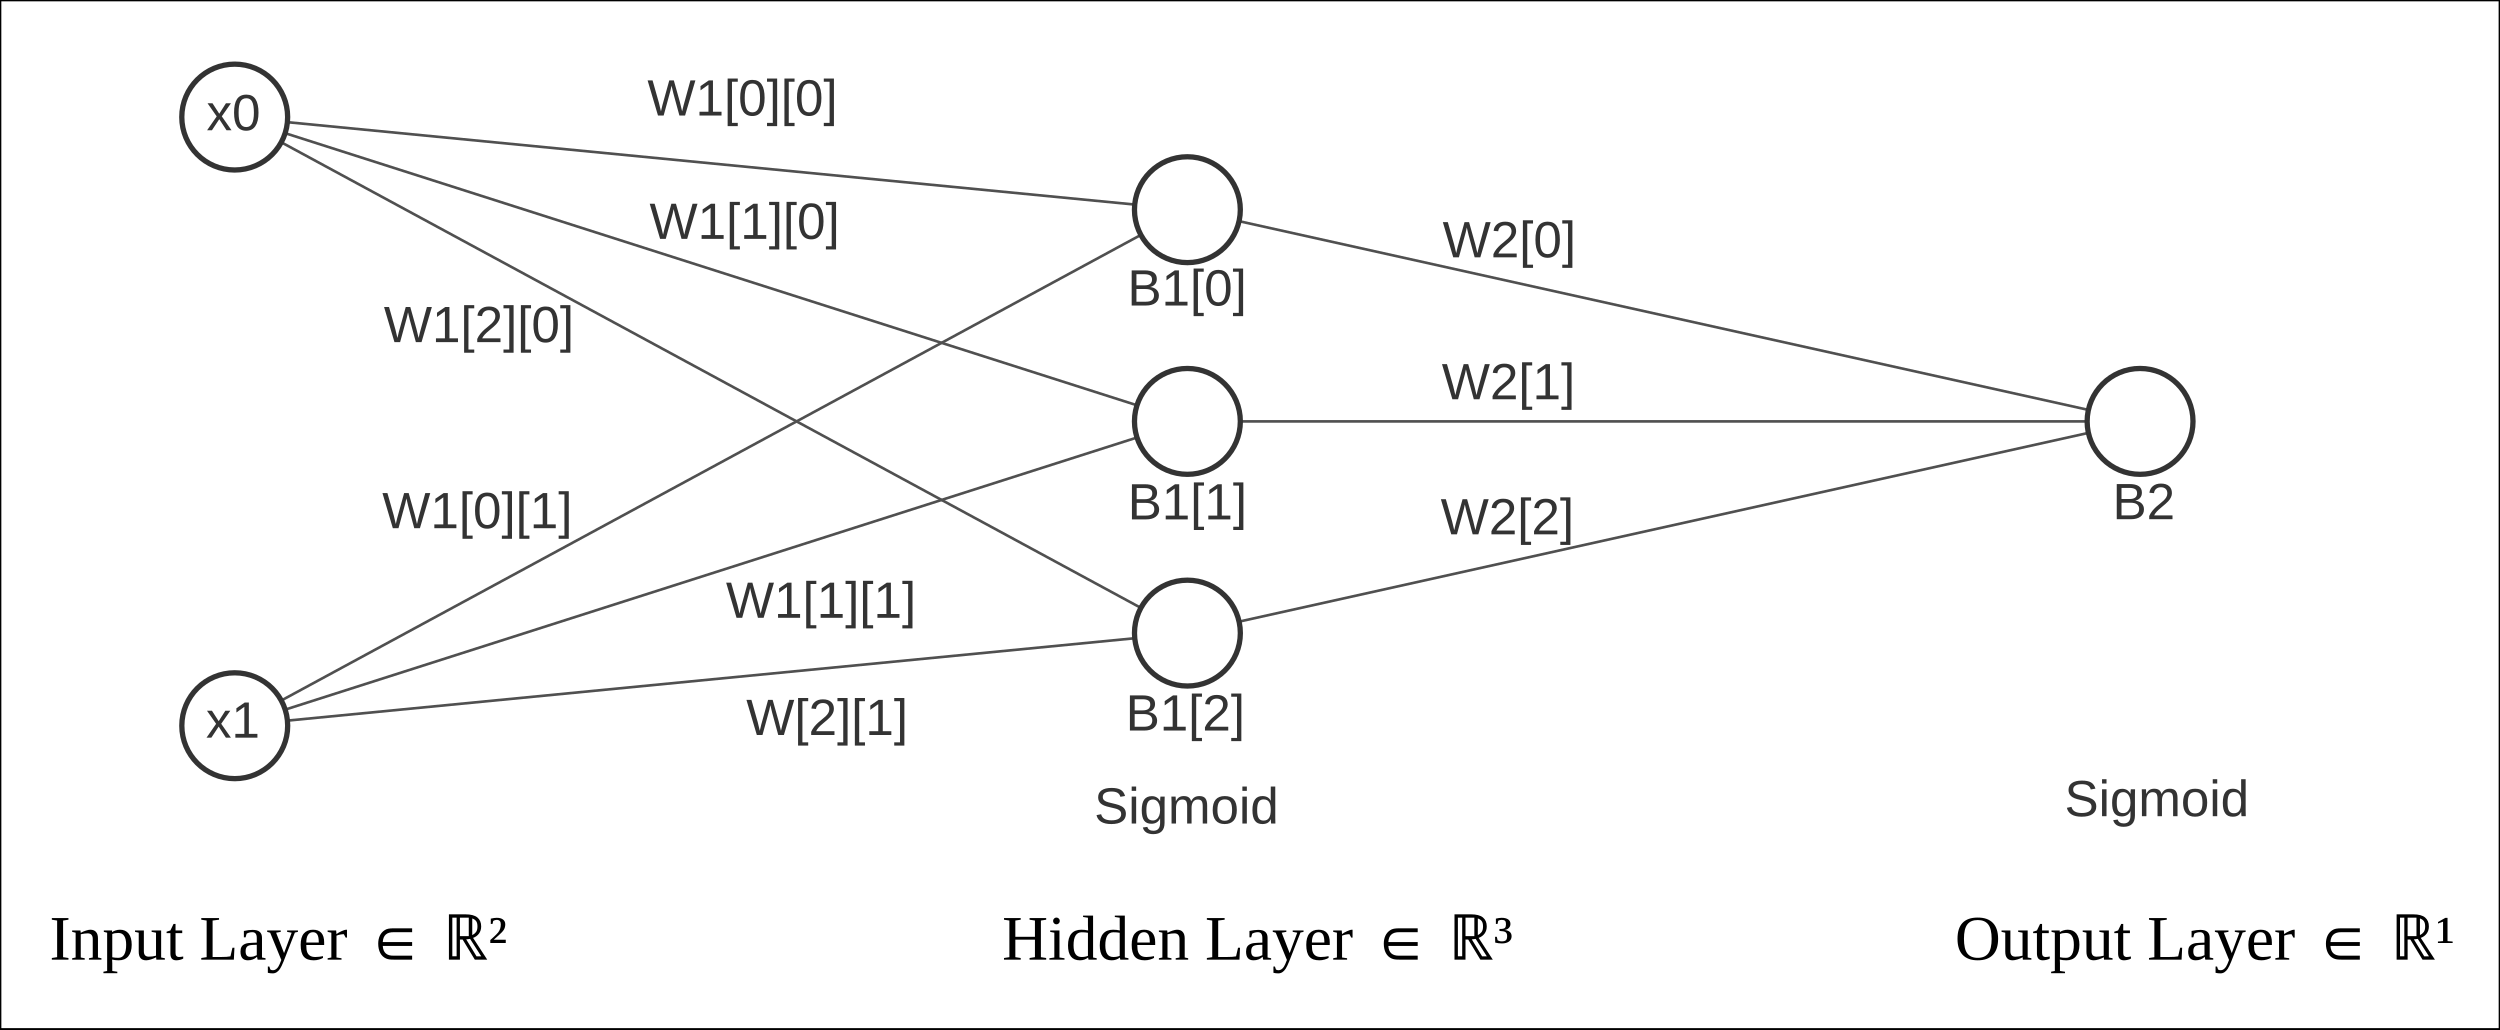
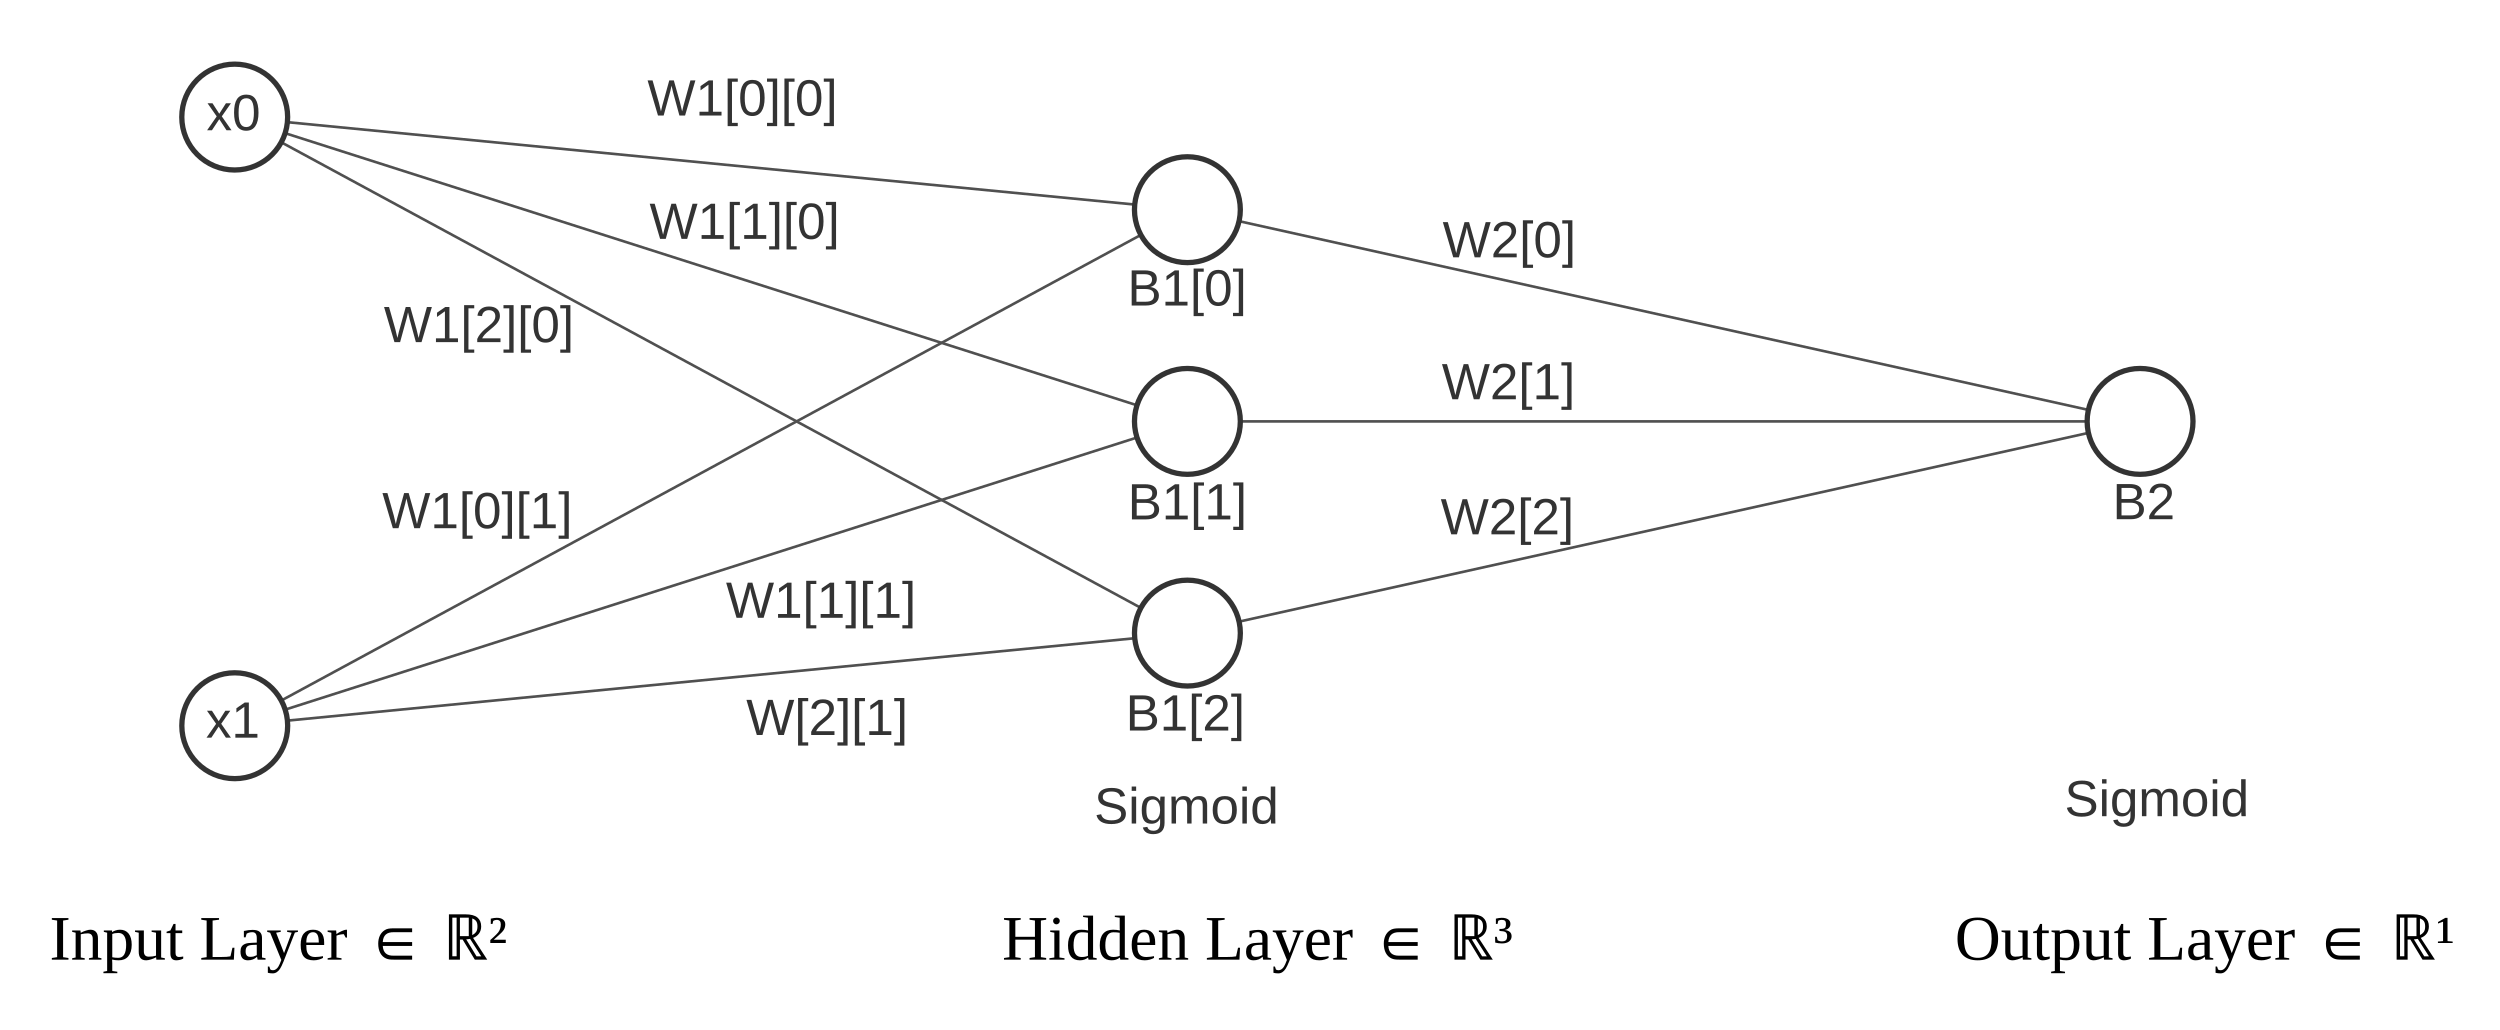
<svg xmlns="http://www.w3.org/2000/svg" viewBox="355.295 260.76 944.715 389.008">
-   <rect x="355.295" y="260.76" width="944.705" height="389.008" style="stroke: rgb(0, 0, 0); fill: rgb(255, 255, 255);" />
-   <rect x="386.835" y="322.365" width="944.695" height="389.008" style="stroke: rgb(0, 0, 0); opacity: 0.8; fill-opacity: 1; fill: rgb(255, 255, 255);" transform="matrix(1, 0, 0.000051, 1, -31.55635, -61.60469)" />
  <g transform="matrix(2, 0, 0.000103, 2, -676.0389, -299)" style="">
    <path class="link" marker-end="" d="M740,319.5, 920,359.5" style="stroke-width: 0.5; stroke-opacity: 1; stroke: rgb(80, 80, 80);" />
    <path class="link" marker-end="" d="M560,302, 740,359.5" style="stroke-width: 0.5; stroke-opacity: 1; stroke: rgb(80, 80, 80);" />
    <path class="link" marker-end="" d="M560,417, 740,359.5" style="stroke-width: 0.5; stroke-opacity: 1; stroke: rgb(80, 80, 80);" />
    <path class="link" marker-end="" d="M740,359.5, 920,359.5" style="stroke-width: 0.5; stroke-opacity: 1; stroke: rgb(80, 80, 80);" />
    <path class="link" marker-end="" d="M560,302, 740,399.5" style="stroke-width: 0.5; stroke-opacity: 1; stroke: rgb(80, 80, 80);" />
    <path class="link" marker-end="" d="M560,417, 740,399.5" style="stroke-width: 0.5; stroke-opacity: 1; stroke: rgb(80, 80, 80);" />
    <path class="link" marker-end="" d="M740,399.5, 920,359.5" style="stroke-width: 0.5; stroke-opacity: 1; stroke: rgb(80, 80, 80);" />
    <path class="link" marker-end="" d="M560,302, 740,319.5" style="stroke-width: 0.5; stroke-opacity: 1; stroke: rgb(80, 80, 80);" />
    <path class="link" marker-end="" d="M560,417, 740,319.5" style="stroke-width: 0.5; stroke-opacity: 1; stroke: rgb(80, 80, 80);" />
    <circle r="10" class="node" id="0_0" cx="560" cy="302" style="fill: rgb(255, 255, 255); stroke: rgb(51, 51, 51);" />
    <circle r="10" class="node" id="0_1" cx="560" cy="417" style="fill: rgb(255, 255, 255); stroke: rgb(51, 51, 51);" />
    <circle r="10" class="node" id="1_0" cx="740" cy="319.5" style="fill: rgb(255, 255, 255); stroke: rgb(51, 51, 51);" />
    <text class="text" dy=".35em" x="525" y="457" style="font-size: 12px; white-space: pre;">Input Layer ∈ ℝ²</text>
    <text class="text" dy=".35em" x="705" y="457" style="font-size: 12px; white-space: pre;">Hidden Layer ∈ ℝ³</text>
    <circle r="10" class="node" id="1_1" cx="740" cy="359.5" style="fill: rgb(255, 255, 255); stroke: rgb(51, 51, 51);" />
    <circle r="10" class="node" id="1_2" cx="740" cy="399.5" style="fill: rgb(255, 255, 255); stroke: rgb(51, 51, 51);" />
    <circle r="10" class="node" id="2_0" cx="920" cy="359.5" style="fill: rgb(255, 255, 255); stroke: rgb(51, 51, 51);" />
    <text class="text" dy=".35em" x="885" y="457" style="font-size: 12px; white-space: pre;">Output Layer ∈ ℝ¹</text>
  </g>
  <text style="white-space: pre; fill: rgb(51, 51, 51); font-family: Arial, sans-serif; font-size: 19.3px;" x="433.348" y="309.979" transform="matrix(1, 0, 0.000051, 1, -0.02351, 0)">x0</text>
  <text style="white-space: pre; fill: rgb(51, 51, 51); font-family: Arial, sans-serif; font-size: 19.3px;" x="433.113" y="539.515" transform="matrix(1, 0, 0.000051, 1, -0.02351, 0)">x1</text>
  <text style="white-space: pre; fill: rgb(51, 51, 51); font-family: Arial, sans-serif; font-size: 19.3px;" x="781.368" y="376.209" transform="matrix(1, 0, 0.000051, 1, -0.02351, 0)">B1[0]</text>
  <text style="white-space: pre; fill: rgb(51, 51, 51); font-family: Arial, sans-serif; font-size: 19.3px;" x="781.459" y="457.027" transform="matrix(1, 0, 0.000051, 1, -0.02351, 0)">B1[1]</text>
  <text style="white-space: pre; fill: rgb(51, 51, 51); font-family: Arial, sans-serif; font-size: 19.3px;" x="780.693" y="536.823" transform="matrix(1, 0, 0.000051, 1, -0.02351, 0)">B1[2]</text>
  <text style="white-space: pre; fill: rgb(51, 51, 51); font-family: Arial, sans-serif; font-size: 19.3px;" x="1153.61" y="456.96" transform="matrix(1, 0, 0.000051, 1, -0.02351, 0)">B2</text>
  <text style="white-space: pre; fill: rgb(51, 51, 51); font-family: Arial, sans-serif; font-size: 19.3px;" x="900.457" y="357.991" transform="matrix(1, 0, 0.000051, 1, -0.02351, 0)">W2[0]</text>
  <text style="white-space: pre; fill: rgb(51, 51, 51); font-family: Arial, sans-serif; font-size: 19.3px;" x="900.133" y="411.638" transform="matrix(1, 0, 0.000051, 1, -0.02351, 0)">W2[1]</text>
  <text style="white-space: pre; fill: rgb(51, 51, 51); font-family: Arial, sans-serif; font-size: 19.3px;" x="899.707" y="462.681" transform="matrix(1, 0, 0.000051, 1, -0.02351, 0)">W2[2]</text>
  <text style="white-space: pre; fill: rgb(51, 51, 51); font-family: Arial, sans-serif; font-size: 19.3px;" x="599.946" y="304.418" transform="matrix(1, 0, 0.000051, 1, -0.02351, 0)">W1[0][0]</text>
  <text style="white-space: pre; fill: rgb(51, 51, 51); font-family: Arial, sans-serif; font-size: 19.3px;" x="600.743" y="351.026" transform="matrix(1, 0, 0.000051, 1, -0.02351, 0)">W1[1][0]</text>
  <text style="white-space: pre; fill: rgb(51, 51, 51); font-family: Arial, sans-serif; font-size: 19.3px;" x="500.355" y="390.05" transform="matrix(1, 0, 0.000051, 1, -0.02351, 0)">W1[2][0]</text>
  <text style="white-space: pre; fill: rgb(51, 51, 51); font-family: Arial, sans-serif; font-size: 19.3px;" x="499.743" y="460.364" transform="matrix(1, 0, 0.000051, 1, -0.02351, 0)">W1[0][1]</text>
  <text style="white-space: pre; fill: rgb(51, 51, 51); font-family: Arial, sans-serif; font-size: 19.3px;" x="629.622" y="494.223" transform="matrix(1, 0, 0.000051, 1, -0.02351, 0)">W1[1][1]</text>
  <text style="white-space: pre; fill: rgb(51, 51, 51); font-family: Arial, sans-serif; font-size: 19.3px;" x="637.282" y="538.5" transform="matrix(1, 0, 0.000051, 1, -0.02351, 0)">W[2][1]</text>
  <text style="white-space: pre; fill: rgb(51, 51, 51); font-family: Arial, sans-serif; font-size: 19.3px;" x="768.765" y="571.971" transform="matrix(1, 0, 0.000051, 1, -0.02351, 0)">Sigmoid</text>
  <text style="white-space: pre; fill: rgb(51, 51, 51); font-family: Arial, sans-serif; font-size: 19.3px;" x="1135.456" y="569.199" transform="matrix(1, 0, 0.000051, 1, -0.02351, 0)">Sigmoid</text>
</svg>
